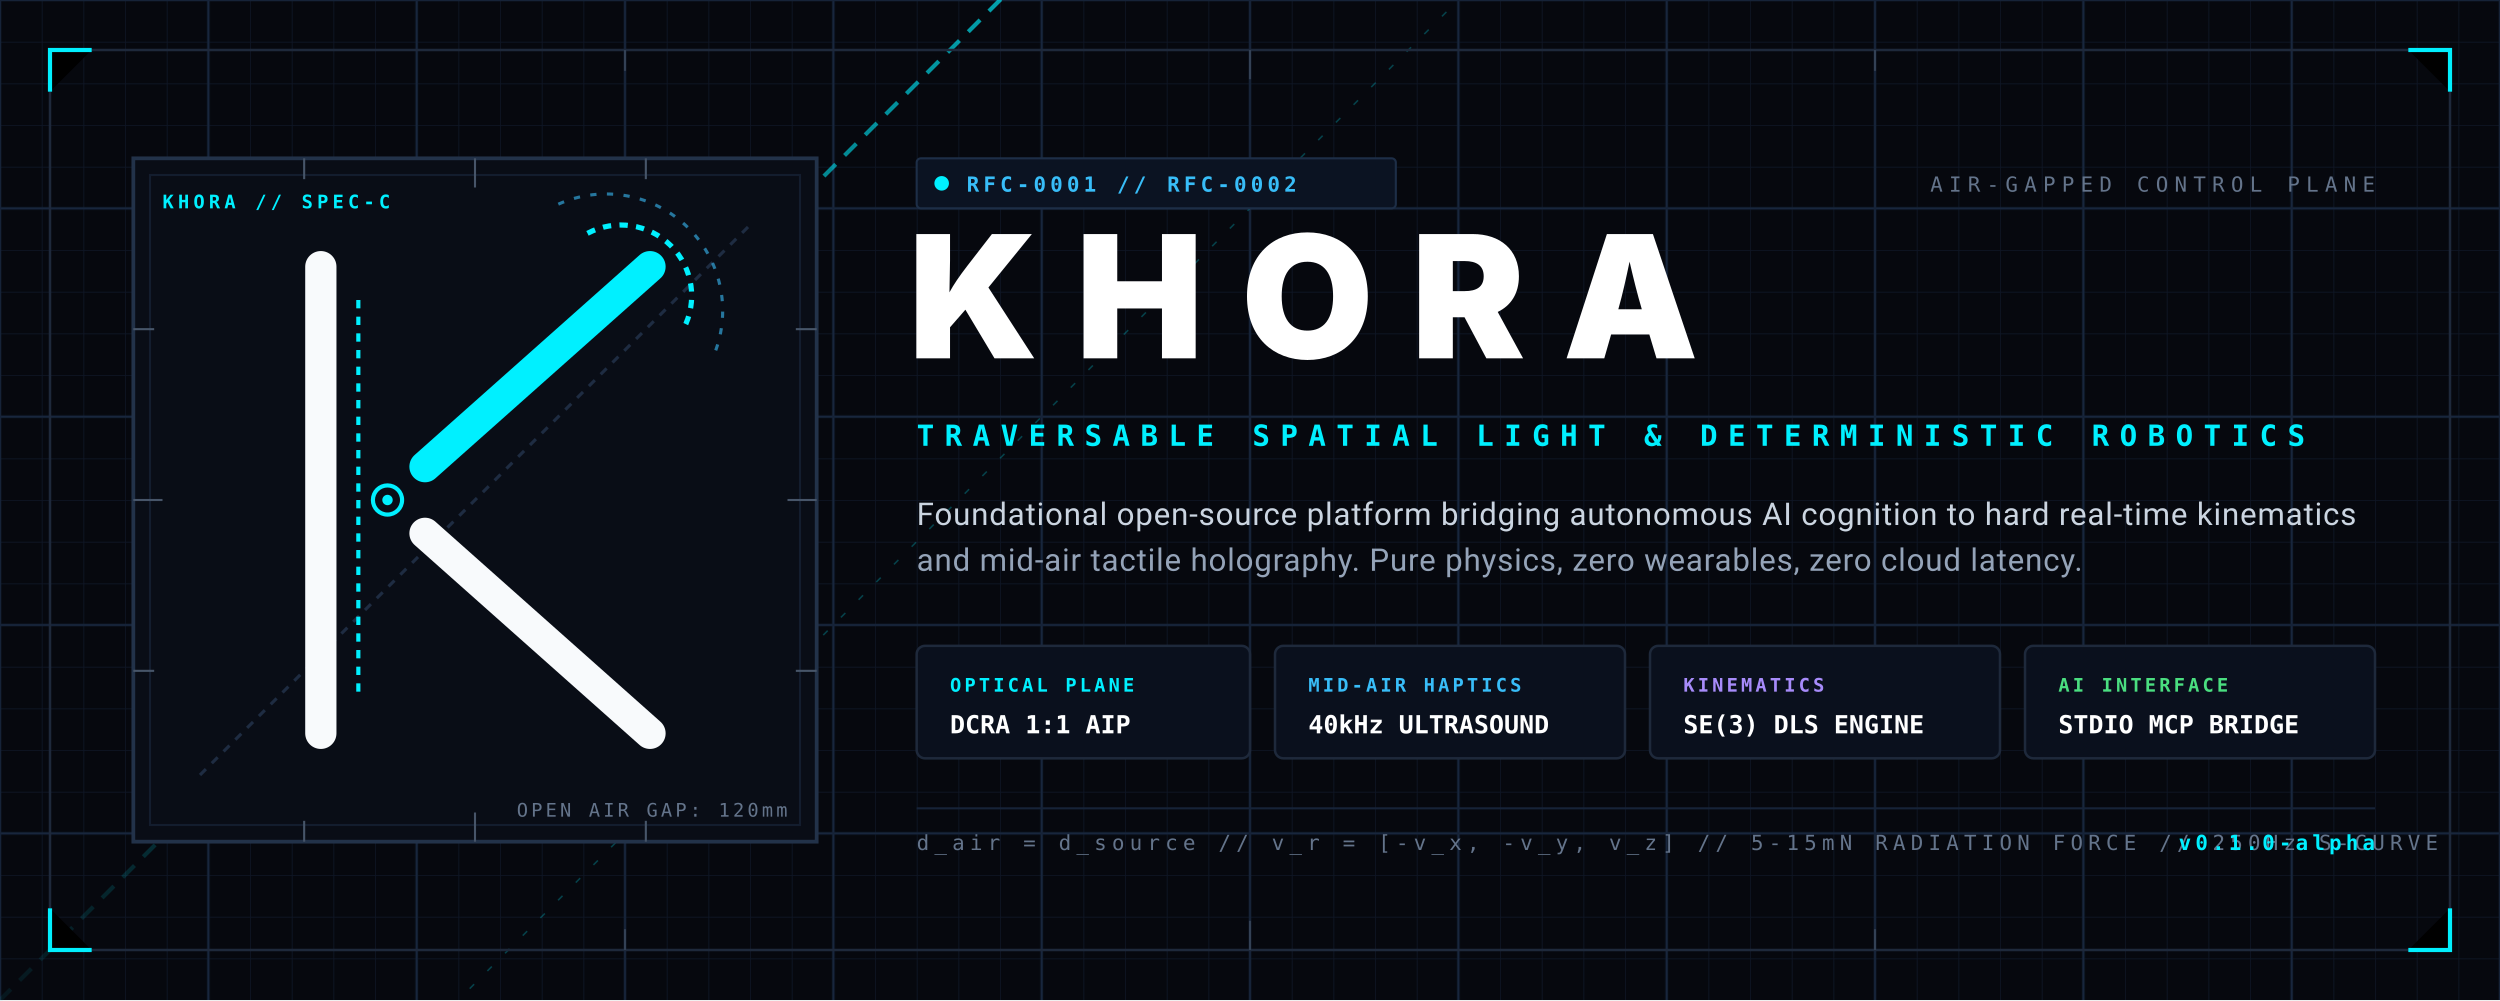
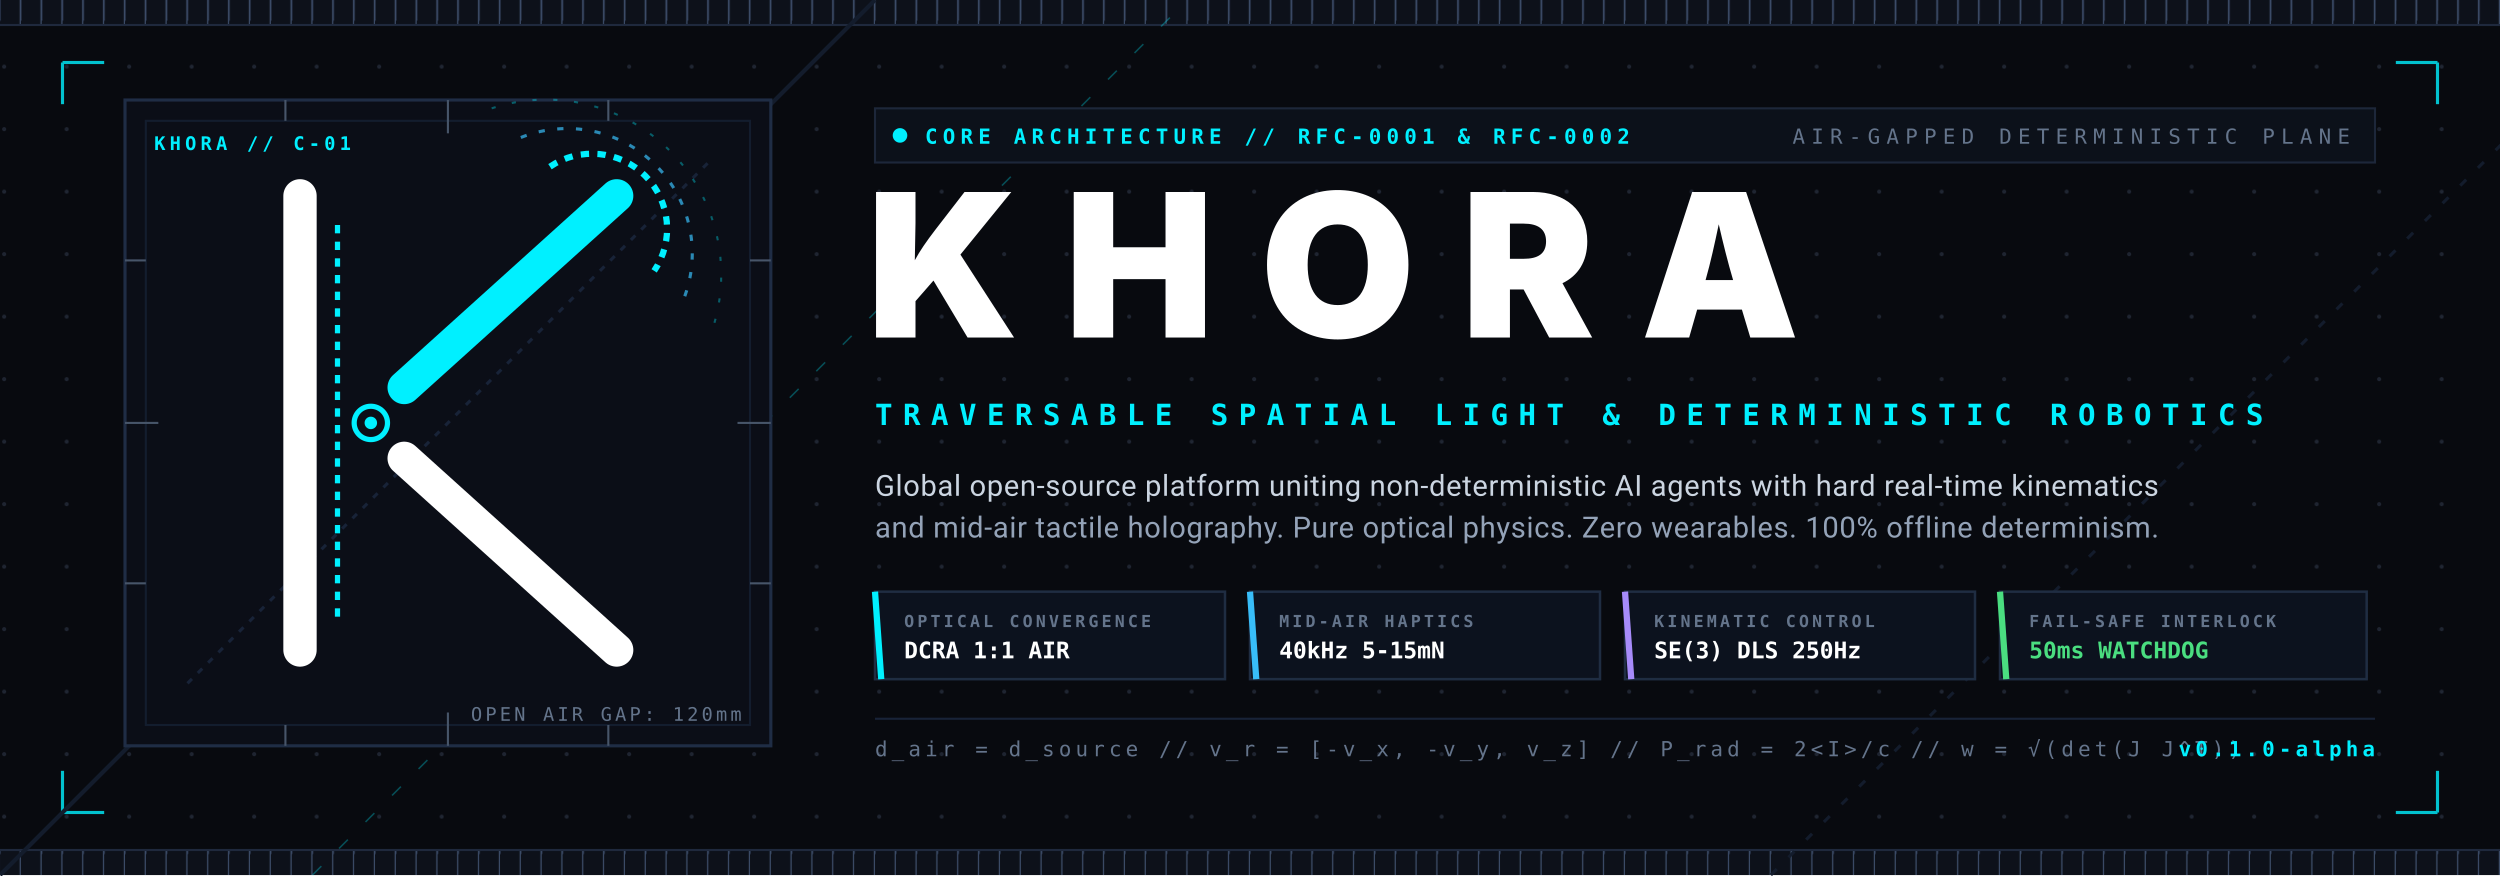
- <svg xmlns="http://www.w3.org/2000/svg" viewBox="0 0 1200 480" width="100%" height="100%">
+ <svg xmlns="http://www.w3.org/2000/svg" viewBox="0 0 1200 420" width="100%" height="100%">
  <defs>
-     <pattern id="grid-fine" width="20" height="20" patternUnits="userSpaceOnUse">
-       <path d="M 20 0 L 0 0 0 20" fill="none" stroke="#0f1624" stroke-width="0.8" />
+     <pattern id="dot-grid" width="30" height="30" patternUnits="userSpaceOnUse">
+       <circle cx="2" cy="2" r="1" fill="#1e2430" />
    </pattern>
-     <pattern id="grid-coarse" width="100" height="100" patternUnits="userSpaceOnUse">
-       <rect width="100" height="100" fill="none" stroke="#162338" stroke-width="1.2" />
+     <pattern id="caliper-strip" width="10" height="20" patternUnits="userSpaceOnUse">
+       <line x1="0" y1="0" x2="0" y2="10" stroke="#242e42" stroke-width="1" />
+       <line x1="10" y1="0" x2="10" y2="20" stroke="#3b4b66" stroke-width="1.2" />
    </pattern>
-     <linearGradient id="cyan-glow" x1="0%" y1="0%" x2="100%" y2="0%">
-       <stop offset="0%" stop-color="#00f0ff" stop-opacity="0.9" />
-       <stop offset="100%" stop-color="#38bdf8" stop-opacity="0.3" />
-     </linearGradient>
-     <linearGradient id="laser-beam" x1="0%" y1="100%" x2="100%" y2="0%">
-       <stop offset="0%" stop-color="#00f0ff" stop-opacity="0.0" />
-       <stop offset="50%" stop-color="#00f0ff" stop-opacity="0.4" />
-       <stop offset="100%" stop-color="#00f0ff" stop-opacity="0.8" />
-     </linearGradient>
  </defs>
-   <rect width="1200" height="480" fill="#06080e" />
-   <rect width="1200" height="480" fill="url(#grid-fine)" />
-   <rect width="1200" height="480" fill="url(#grid-coarse)" />
-   <line x1="-50" y1="530" x2="600" y2="-120" stroke="url(#laser-beam)" stroke-width="2" stroke-dasharray="8 6" />
-   <line x1="200" y1="500" x2="850" y2="-150" stroke="#00f0ff" stroke-width="0.75" stroke-dasharray="3 9" opacity="0.25" />
-   <rect x="24" y="24" width="1152" height="432" fill="none" stroke="#1e293b" stroke-width="1.2" />
-   <g stroke="#00f0ff" stroke-width="2">
-     <path d="M 24 44 L 24 24 L 44 24" />
-     <path d="M 1176 44 L 1176 24 L 1156 24" />
-     <path d="M 24 436 L 24 456 L 44 456" />
-     <path d="M 1176 436 L 1176 456 L 1156 456" />
+   <rect width="1200" height="420" fill="#080a0f" />
+   <rect width="1200" height="420" fill="url(#dot-grid)" />
+   <rect x="0" y="0" width="1200" height="12" fill="#0d111a" />
+   <rect x="0" y="0" width="1200" height="12" fill="url(#caliper-strip)" />
+   <line x1="0" y1="12" x2="1200" y2="12" stroke="#1f293d" stroke-width="1" />
+   <rect x="0" y="408" width="1200" height="12" fill="#0d111a" />
+   <rect x="0" y="408" width="1200" height="12" fill="url(#caliper-strip)" />
+   <line x1="0" y1="408" x2="1200" y2="408" stroke="#1f293d" stroke-width="1" />
+   <g stroke="#00f0ff" stroke-width="1.5" opacity="0.8">
+     <path d="M 30 30 L 50 30 M 30 30 L 30 50" />
+     <path d="M 1170 30 L 1150 30 M 1170 30 L 1170 50" />
+     <path d="M 30 390 L 50 390 M 30 390 L 30 370" />
+     <path d="M 1170 390 L 1150 390 M 1170 390 L 1170 370" />
  </g>
-   <g stroke="#334155" stroke-width="1">
-     <line x1="300" y1="24" x2="300" y2="34" />
-     <line x1="600" y1="24" x2="600" y2="38" />
-     <line x1="900" y1="24" x2="900" y2="34" />
-     <line x1="300" y1="446" x2="300" y2="456" />
-     <line x1="600" y1="442" x2="600" y2="456" />
-     <line x1="900" y1="446" x2="900" y2="456" />
+   <line x1="0" y1="420" x2="420" y2="0" stroke="#131c2c" stroke-width="2" />
+   <line x1="150" y1="420" x2="570" y2="0" stroke="#00f0ff" stroke-width="0.75" stroke-dasharray="6 12" opacity="0.3" />
+   <line x1="850" y1="420" x2="1270" y2="0" stroke="#131c2c" stroke-width="1.5" stroke-dasharray="4 8" />
+   <g transform="translate(60, 48)">
+     <rect x="0" y="0" width="310" height="310" fill="#0b0e17" stroke="#1f2d45" stroke-width="1.5" />
+     <rect x="10" y="10" width="290" height="290" fill="none" stroke="#131d2e" stroke-width="1" />
+     <g stroke="#475569" stroke-width="1">
+       <line x1="77" y1="0" x2="77" y2="10" />
+       <line x1="155" y1="0" x2="155" y2="16" />
+       <line x1="232" y1="0" x2="232" y2="10" />
+       <line x1="77" y1="300" x2="77" y2="310" />
+       <line x1="155" y1="294" x2="155" y2="310" />
+       <line x1="232" y1="300" x2="232" y2="310" />
+       <line x1="0" y1="77" x2="10" y2="77" />
+       <line x1="0" y1="155" x2="16" y2="155" />
+       <line x1="0" y1="232" x2="10" y2="232" />
+       <line x1="300" y1="77" x2="310" y2="77" />
+       <line x1="294" y1="155" x2="310" y2="155" />
+       <line x1="300" y1="232" x2="310" y2="232" />
+     </g>
+     <line x1="30" y1="280" x2="280" y2="30" stroke="#182338" stroke-width="1.5" stroke-dasharray="3 4" />
+     <line x1="84" y1="46" x2="84" y2="264" stroke="#ffffff" stroke-width="16" stroke-linecap="round" />
+     <line x1="102" y1="60" x2="102" y2="250" stroke="#00f0ff" stroke-width="2.5" stroke-dasharray="4 4" />
+     <line x1="134" y1="138" x2="236" y2="46" stroke="#00f0ff" stroke-width="16" stroke-linecap="round" />
+     <path d="M 204 32 A 36 36 0 0 1 254 82" fill="none" stroke="#00f0ff" stroke-width="3" stroke-dasharray="4 4" />
+     <path d="M 190 18 A 60 60 0 0 1 268 96" fill="none" stroke="#38bdf8" stroke-width="1.5" stroke-dasharray="3 6" opacity="0.7" />
+     <path d="M 176 4 A 84 84 0 0 1 282 110" fill="none" stroke="#00f0ff" stroke-width="1" stroke-dasharray="2 8" opacity="0.35" />
+     <line x1="134" y1="172" x2="236" y2="264" stroke="#ffffff" stroke-width="16" stroke-linecap="round" />
+     <circle cx="118" cy="155" r="8" fill="none" stroke="#00f0ff" stroke-width="2.5" />
+     <circle cx="118" cy="155" r="3" fill="#00f0ff" />
+     <text x="14" y="24" font-family="'JetBrains Mono', 'SF Mono', monospace" font-size="9" fill="#00f0ff" font-weight="700" letter-spacing="2">KHORA // C-01</text>
+     <text x="296" y="298" font-family="'JetBrains Mono', 'SF Mono', monospace" font-size="9" fill="#64748b" text-anchor="end" letter-spacing="1.5">OPEN AIR GAP: 120mm</text>
  </g>
-   <g transform="translate(64, 76)">
-     <rect x="0" y="0" width="328" height="328" fill="#090d16" stroke="#223249" stroke-width="1.8" />
-     <rect x="8" y="8" width="312" height="312" fill="none" stroke="#131d2e" stroke-width="1" />
-     <g stroke="#475569" stroke-width="1">
-       <line x1="82" y1="0" x2="82" y2="10" />
-       <line x1="164" y1="0" x2="164" y2="14" />
-       <line x1="246" y1="0" x2="246" y2="10" />
-       <line x1="82" y1="318" x2="82" y2="328" />
-       <line x1="164" y1="314" x2="164" y2="328" />
-       <line x1="246" y1="318" x2="246" y2="328" />
-       <line x1="0" y1="82" x2="10" y2="82" />
-       <line x1="0" y1="164" x2="14" y2="164" />
-       <line x1="0" y1="246" x2="10" y2="246" />
-       <line x1="318" y1="82" x2="328" y2="82" />
-       <line x1="314" y1="164" x2="328" y2="164" />
-       <line x1="318" y1="246" x2="328" y2="246" />
-     </g>
-     <line x1="32" y1="296" x2="296" y2="32" stroke="#1e2c42" stroke-width="1.5" stroke-dasharray="4 4" />
-     <line x1="90" y1="52" x2="90" y2="276" stroke="#f8fafc" stroke-width="15" stroke-linecap="round" />
-     <line x1="108" y1="68" x2="108" y2="260" stroke="#00f0ff" stroke-width="2" stroke-dasharray="4 4" />
-     <line x1="140" y1="148" x2="248" y2="52" stroke="#00f0ff" stroke-width="15" stroke-linecap="round" />
-     <path d="M 218 36 A 34 34 0 0 1 264 82" fill="none" stroke="#00f0ff" stroke-width="2.5" stroke-dasharray="4 4" />
-     <path d="M 204 22 A 56 56 0 0 1 278 96" fill="none" stroke="#38bdf8" stroke-width="1.5" stroke-dasharray="3 5" opacity="0.6" />
-     <line x1="140" y1="180" x2="248" y2="276" stroke="#f8fafc" stroke-width="15" stroke-linecap="round" />
-     <circle cx="122" cy="164" r="7" fill="none" stroke="#00f0ff" stroke-width="2" />
-     <circle cx="122" cy="164" r="2.5" fill="#00f0ff" />
-     <text x="14" y="24" font-family="'JetBrains Mono', monospace" font-size="9" fill="#00f0ff" font-weight="bold" letter-spacing="2">KHORA // SPEC-C</text>
-     <text x="314" y="316" font-family="'JetBrains Mono', monospace" font-size="9" fill="#64748b" text-anchor="end" letter-spacing="1.5">OPEN AIR GAP: 120mm</text>
+   <g transform="translate(420, 52)">
+     <rect x="0" y="0" width="720" height="26" fill="#0c111a" stroke="#1d273a" stroke-width="1" />
+     <circle cx="12" cy="13" r="3.5" fill="#00f0ff" />
+     <text x="24" y="17" font-family="'JetBrains Mono', monospace" font-size="10" font-weight="700" fill="#00f0ff" letter-spacing="2.5">
+       CORE ARCHITECTURE // RFC-0001 &amp; RFC-0002
+     </text>
+     <text x="708" y="17" font-family="'JetBrains Mono', monospace" font-size="10" fill="#64748b" text-anchor="end" letter-spacing="3">
+       AIR-GAPPED DETERMINISTIC PLANE
+     </text>
  </g>
-   <g transform="translate(440, 76)">
-     <rect x="0" y="0" width="230" height="24" rx="2" fill="#0b1322" stroke="#1d2e47" stroke-width="1" />
-     <circle cx="12" cy="12" r="3.5" fill="#00f0ff" />
-     <text x="24" y="16" font-family="'JetBrains Mono', monospace" font-size="10" font-weight="600" fill="#38bdf8" letter-spacing="2">RFC-0001 // RFC-0002</text>
-     <text x="700" y="16" font-family="'JetBrains Mono', monospace" font-size="10" fill="#64748b" text-anchor="end" letter-spacing="3">AIR-GAPPED CONTROL PLANE</text>
-   </g>
-   <text x="436" y="172" font-family="'Inter', -apple-system, BlinkMacSystemFont, 'Segoe UI', Roboto, sans-serif" font-weight="900" font-size="82" fill="#ffffff" letter-spacing="18">KHORA</text>
-   <text x="440" y="214" font-family="'JetBrains Mono', 'SF Mono', monospace" font-size="14" font-weight="700" fill="#00f0ff" letter-spacing="5">
+   <text x="416" y="162" font-family="'Inter', -apple-system, BlinkMacSystemFont, 'Segoe UI', Roboto, sans-serif" font-weight="900" font-size="96" fill="#ffffff" letter-spacing="22">KHORA</text>
+   <text x="420" y="204" font-family="'JetBrains Mono', 'SF Mono', monospace" font-size="14" font-weight="800" fill="#00f0ff" letter-spacing="5">
    TRAVERSABLE SPATIAL LIGHT &amp; DETERMINISTIC ROBOTICS
  </text>
-   <text x="440" y="252" font-family="-apple-system, BlinkMacSystemFont, 'Segoe UI', Roboto, sans-serif" font-size="15" fill="#cbd5e1" letter-spacing="0.4">
-     Foundational open-source platform bridging autonomous AI cognition to hard real-time kinematics
+   <text x="420" y="238" font-family="-apple-system, BlinkMacSystemFont, 'Segoe UI', Roboto, sans-serif" font-size="14" fill="#cbd5e1" letter-spacing="0.3">
+     Global open-source platform uniting non-deterministic AI agents with hard real-time kinematics
  </text>
-   <text x="440" y="274" font-family="-apple-system, BlinkMacSystemFont, 'Segoe UI', Roboto, sans-serif" font-size="15" fill="#94a3b8" letter-spacing="0.4">
-     and mid-air tactile holography. Pure physics, zero wearables, zero cloud latency.
+   <text x="420" y="258" font-family="-apple-system, BlinkMacSystemFont, 'Segoe UI', Roboto, sans-serif" font-size="14" fill="#94a3b8" letter-spacing="0.3">
+     and mid-air tactile holography. Pure optical physics. Zero wearables. 100% offline determinism.
  </text>
-   <g transform="translate(440, 310)">
-     <rect x="0" y="0" width="160" height="54" rx="4" fill="#0a101d" stroke="#1e293b" stroke-width="1.2" />
-     <text x="16" y="22" font-family="'JetBrains Mono', monospace" font-size="9" fill="#00f0ff" font-weight="700" letter-spacing="1.5">OPTICAL PLANE</text>
-     <text x="16" y="42" font-family="'JetBrains Mono', monospace" font-size="12" fill="#ffffff" font-weight="600">DCRA 1:1 AIP</text>
-     <rect x="172" y="0" width="168" height="54" rx="4" fill="#0a101d" stroke="#1e293b" stroke-width="1.2" />
-     <text x="188" y="22" font-family="'JetBrains Mono', monospace" font-size="9" fill="#38bdf8" font-weight="700" letter-spacing="1.5">MID-AIR HAPTICS</text>
-     <text x="188" y="42" font-family="'JetBrains Mono', monospace" font-size="12" fill="#ffffff" font-weight="600">40kHz ULTRASOUND</text>
-     <rect x="352" y="0" width="168" height="54" rx="4" fill="#0a101d" stroke="#1e293b" stroke-width="1.2" />
-     <text x="368" y="22" font-family="'JetBrains Mono', monospace" font-size="9" fill="#a78bfa" font-weight="700" letter-spacing="1.5">KINEMATICS</text>
-     <text x="368" y="42" font-family="'JetBrains Mono', monospace" font-size="12" fill="#ffffff" font-weight="600">SE(3) DLS ENGINE</text>
-     <rect x="532" y="0" width="168" height="54" rx="4" fill="#0a101d" stroke="#1e293b" stroke-width="1.2" />
-     <text x="548" y="22" font-family="'JetBrains Mono', monospace" font-size="9" fill="#4ade80" font-weight="700" letter-spacing="1.5">AI INTERFACE</text>
-     <text x="548" y="42" font-family="'JetBrains Mono', monospace" font-size="12" fill="#ffffff" font-weight="600">STDIO MCP BRIDGE</text>
+   <g transform="translate(420, 284)">
+     <rect x="0" y="0" width="168" height="42" fill="#0c121e" stroke="#1f2d42" stroke-width="1.2" />
+     <line x1="0" y1="0" x2="3" y2="42" stroke="#00f0ff" stroke-width="3" />
+     <text x="14" y="17" font-family="'JetBrains Mono', monospace" font-size="8" fill="#64748b" font-weight="700" letter-spacing="1.5">OPTICAL CONVERGENCE</text>
+     <text x="14" y="32" font-family="'JetBrains Mono', monospace" font-size="11" fill="#ffffff" font-weight="700">DCRA 1:1 AIR</text>
+     <rect x="180" y="0" width="168" height="42" fill="#0c121e" stroke="#1f2d42" stroke-width="1.2" />
+     <line x1="180" y1="0" x2="183" y2="42" stroke="#38bdf8" stroke-width="3" />
+     <text x="194" y="17" font-family="'JetBrains Mono', monospace" font-size="8" fill="#64748b" font-weight="700" letter-spacing="1.5">MID-AIR HAPTICS</text>
+     <text x="194" y="32" font-family="'JetBrains Mono', monospace" font-size="11" fill="#ffffff" font-weight="700">40kHz 5-15mN</text>
+     <rect x="360" y="0" width="168" height="42" fill="#0c121e" stroke="#1f2d42" stroke-width="1.2" />
+     <line x1="360" y1="0" x2="363" y2="42" stroke="#a78bfa" stroke-width="3" />
+     <text x="374" y="17" font-family="'JetBrains Mono', monospace" font-size="8" fill="#64748b" font-weight="700" letter-spacing="1.5">KINEMATIC CONTROL</text>
+     <text x="374" y="32" font-family="'JetBrains Mono', monospace" font-size="11" fill="#ffffff" font-weight="700">SE(3) DLS 250Hz</text>
+     <rect x="540" y="0" width="176" height="42" fill="#0c121e" stroke="#1f2d42" stroke-width="1.2" />
+     <line x1="540" y1="0" x2="543" y2="42" stroke="#4ade80" stroke-width="3" />
+     <text x="554" y="17" font-family="'JetBrains Mono', monospace" font-size="8" fill="#64748b" font-weight="700" letter-spacing="1.5">FAIL-SAFE INTERLOCK</text>
+     <text x="554" y="32" font-family="'JetBrains Mono', monospace" font-size="11" fill="#4ade80" font-weight="700">50ms WATCHDOG</text>
  </g>
-   <line x1="440" y1="388" x2="1140" y2="388" stroke="#162338" stroke-width="1" />
-   <text x="440" y="408" font-family="'JetBrains Mono', monospace" font-size="10" fill="#64748b" letter-spacing="2.5">
-     d_air = d_source // v_r = [-v_x, -v_y, v_z] // 5-15mN RADIATION FORCE // 250Hz S-CURVE
-   </text>
-   <text x="1140" y="408" font-family="'JetBrains Mono', monospace" font-size="10" fill="#00f0ff" text-anchor="end" font-weight="bold" letter-spacing="2">
-     v0.1.0-alpha
-   </text>
+   <g transform="translate(420, 345)">
+     <line x1="0" y1="0" x2="720" y2="0" stroke="#182338" stroke-width="1" />
+     <text x="0" y="18" font-family="'JetBrains Mono', monospace" font-size="10" fill="#64748b" letter-spacing="2">
+       d_air = d_source // v_r = [-v_x, -v_y, v_z] // P_rad = 2&lt;I&gt;/c // w = √(det(J J^T))
+     </text>
+     <text x="720" y="18" font-family="'JetBrains Mono', monospace" font-size="10" fill="#00f0ff" text-anchor="end" font-weight="bold" letter-spacing="2">
+       v0.1.0-alpha
+     </text>
+   </g>
</svg>
